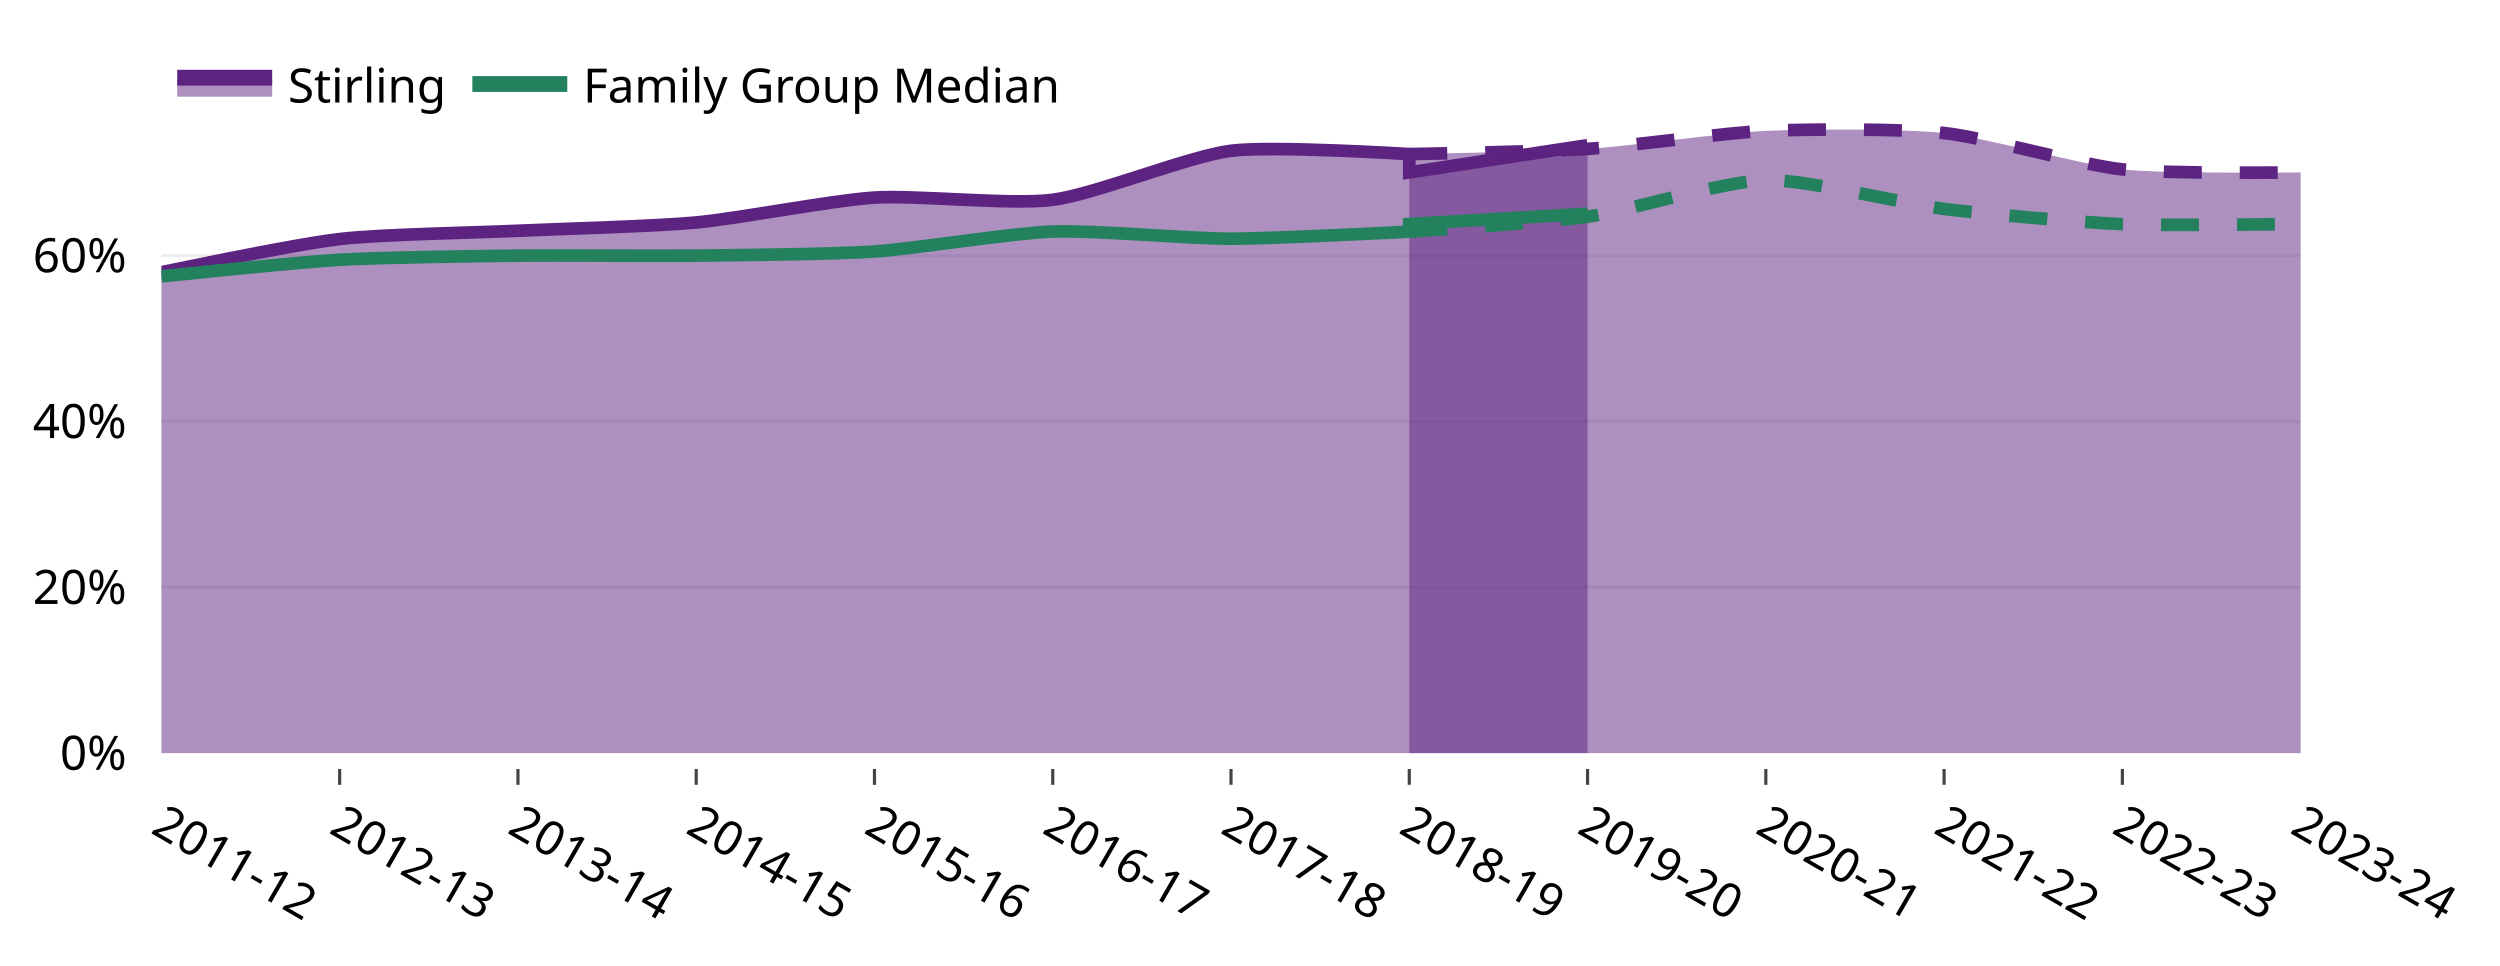
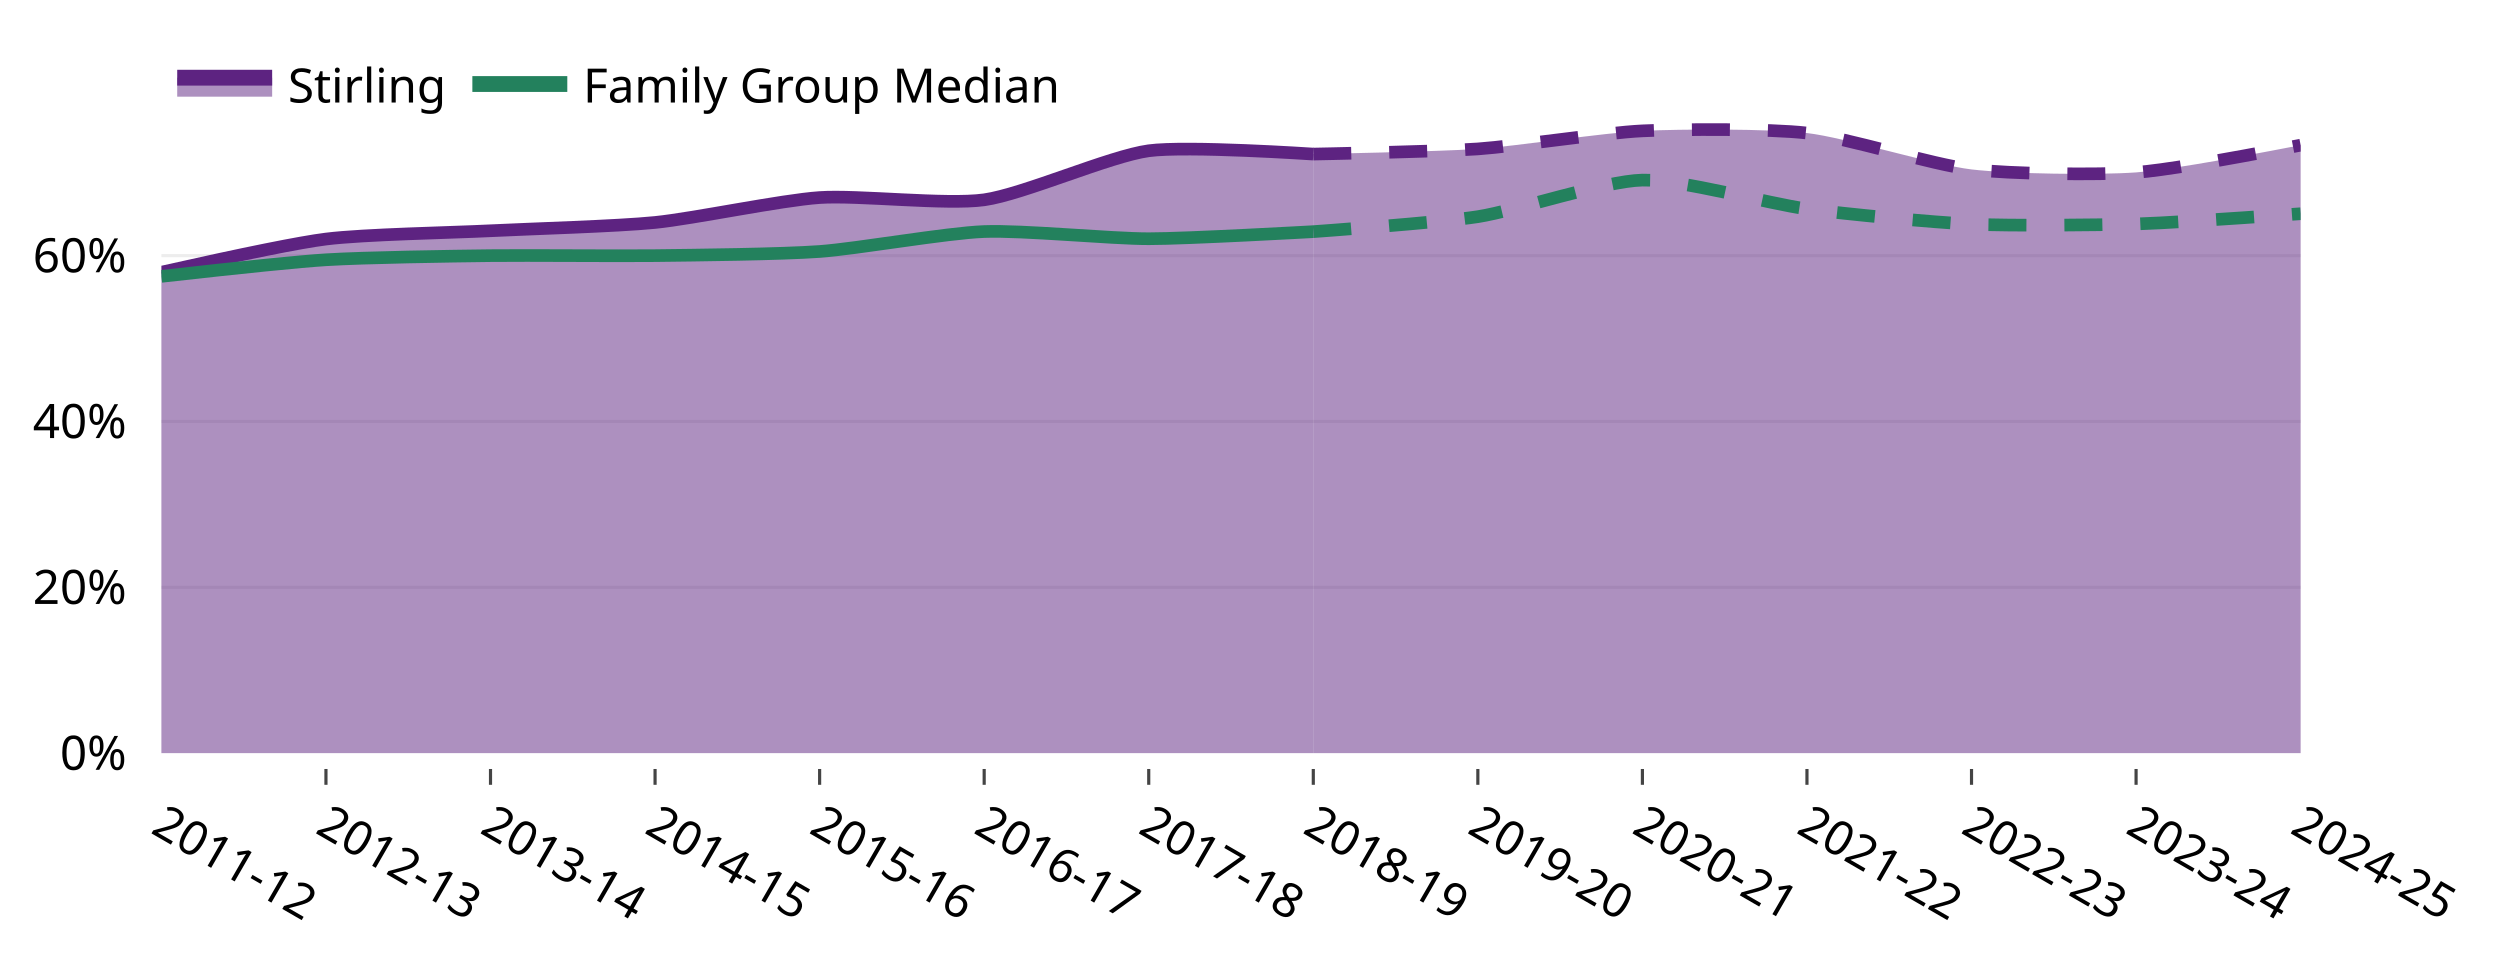
<svg xmlns="http://www.w3.org/2000/svg" class="main-svg" width="790" height="305" style="" viewBox="0 0 790 305">
  <rect x="0" y="0" width="790" height="305" style="fill: rgb(255, 255, 255); fill-opacity: 1;" />
-   <defs id="defs-665088">
+   <defs id="defs-db8ffa">
    <g class="clips">
-       <clipPath id="clip665088xyplot" class="plotclip">
+       <clipPath id="clipdb8ffaxyplot" class="plotclip">
        <rect width="676" height="207" />
      </clipPath>
-       <clipPath class="axesclip" id="clip665088x">
+       <clipPath class="axesclip" id="clipdb8ffax">
        <rect x="51" y="0" width="676" height="305" />
      </clipPath>
-       <clipPath class="axesclip" id="clip665088y">
+       <clipPath class="axesclip" id="clipdb8ffay">
        <rect x="0" y="31" width="790" height="207" />
      </clipPath>
-       <clipPath class="axesclip" id="clip665088xy">
+       <clipPath class="axesclip" id="clipdb8ffaxy">
        <rect x="51" y="31" width="676" height="207" />
      </clipPath>
    </g>
    <g class="gradients" />
    <g class="patterns" />
  </defs>
  <g class="bglayer">
    <rect class="bg" x="41" y="21" width="696" height="227" style="fill: rgb(0, 0, 0); fill-opacity: 0; stroke-width: 0;" />
  </g>
  <g class="layer-below">
    <g class="imagelayer" />
    <g class="shapelayer" />
  </g>
  <g class="cartesianlayer">
    <g class="subplot xy">
      <g class="layer-subplot">
        <g class="shapelayer" />
        <g class="imagelayer" />
      </g>
      <g class="minor-gridlayer">
        <g class="x" />
        <g class="y" />
      </g>
      <g class="gridlayer">
        <g class="x">
-           <path class="xgrid crisp" transform="translate(107.33,0)" d="M0,31v207" style="stroke: rgb(255, 255, 255); stroke-opacity: 1; stroke-width: 1px;" />
-           <path class="xgrid crisp" transform="translate(163.67,0)" d="M0,31v207" style="stroke: rgb(255, 255, 255); stroke-opacity: 1; stroke-width: 1px;" />
-           <path class="xgrid crisp" transform="translate(220,0)" d="M0,31v207" style="stroke: rgb(255, 255, 255); stroke-opacity: 1; stroke-width: 1px;" />
-           <path class="xgrid crisp" transform="translate(276.33,0)" d="M0,31v207" style="stroke: rgb(255, 255, 255); stroke-opacity: 1; stroke-width: 1px;" />
-           <path class="xgrid crisp" transform="translate(332.67,0)" d="M0,31v207" style="stroke: rgb(255, 255, 255); stroke-opacity: 1; stroke-width: 1px;" />
-           <path class="xgrid crisp" transform="translate(389,0)" d="M0,31v207" style="stroke: rgb(255, 255, 255); stroke-opacity: 1; stroke-width: 1px;" />
-           <path class="xgrid crisp" transform="translate(445.33,0)" d="M0,31v207" style="stroke: rgb(255, 255, 255); stroke-opacity: 1; stroke-width: 1px;" />
-           <path class="xgrid crisp" transform="translate(501.67,0)" d="M0,31v207" style="stroke: rgb(255, 255, 255); stroke-opacity: 1; stroke-width: 1px;" />
-           <path class="xgrid crisp" transform="translate(558,0)" d="M0,31v207" style="stroke: rgb(255, 255, 255); stroke-opacity: 1; stroke-width: 1px;" />
-           <path class="xgrid crisp" transform="translate(614.33,0)" d="M0,31v207" style="stroke: rgb(255, 255, 255); stroke-opacity: 1; stroke-width: 1px;" />
-           <path class="xgrid crisp" transform="translate(670.67,0)" d="M0,31v207" style="stroke: rgb(255, 255, 255); stroke-opacity: 1; stroke-width: 1px;" />
+           <path class="xgrid crisp" transform="translate(103,0)" d="M0,31v207" style="stroke: rgb(255, 255, 255); stroke-opacity: 1; stroke-width: 1px;" />
+           <path class="xgrid crisp" transform="translate(155,0)" d="M0,31v207" style="stroke: rgb(255, 255, 255); stroke-opacity: 1; stroke-width: 1px;" />
+           <path class="xgrid crisp" transform="translate(207,0)" d="M0,31v207" style="stroke: rgb(255, 255, 255); stroke-opacity: 1; stroke-width: 1px;" />
+           <path class="xgrid crisp" transform="translate(259,0)" d="M0,31v207" style="stroke: rgb(255, 255, 255); stroke-opacity: 1; stroke-width: 1px;" />
+           <path class="xgrid crisp" transform="translate(311,0)" d="M0,31v207" style="stroke: rgb(255, 255, 255); stroke-opacity: 1; stroke-width: 1px;" />
+           <path class="xgrid crisp" transform="translate(363,0)" d="M0,31v207" style="stroke: rgb(255, 255, 255); stroke-opacity: 1; stroke-width: 1px;" />
+           <path class="xgrid crisp" transform="translate(415,0)" d="M0,31v207" style="stroke: rgb(255, 255, 255); stroke-opacity: 1; stroke-width: 1px;" />
+           <path class="xgrid crisp" transform="translate(467,0)" d="M0,31v207" style="stroke: rgb(255, 255, 255); stroke-opacity: 1; stroke-width: 1px;" />
+           <path class="xgrid crisp" transform="translate(519,0)" d="M0,31v207" style="stroke: rgb(255, 255, 255); stroke-opacity: 1; stroke-width: 1px;" />
+           <path class="xgrid crisp" transform="translate(571,0)" d="M0,31v207" style="stroke: rgb(255, 255, 255); stroke-opacity: 1; stroke-width: 1px;" />
+           <path class="xgrid crisp" transform="translate(623,0)" d="M0,31v207" style="stroke: rgb(255, 255, 255); stroke-opacity: 1; stroke-width: 1px;" />
+           <path class="xgrid crisp" transform="translate(675,0)" d="M0,31v207" style="stroke: rgb(255, 255, 255); stroke-opacity: 1; stroke-width: 1px;" />
        </g>
        <g class="y">
          <path class="ygrid crisp" transform="translate(0,185.59)" d="M51,0h676" style="stroke: rgb(237, 237, 237); stroke-opacity: 1; stroke-width: 1px;" />
          <path class="ygrid crisp" transform="translate(0,133.18)" d="M51,0h676" style="stroke: rgb(237, 237, 237); stroke-opacity: 1; stroke-width: 1px;" />
          <path class="ygrid crisp" transform="translate(0,80.78)" d="M51,0h676" style="stroke: rgb(237, 237, 237); stroke-opacity: 1; stroke-width: 1px;" />
        </g>
      </g>
      <g class="zerolinelayer">
        <path class="yzl zl crisp" transform="translate(0,238)" d="M51,0h676" style="stroke: rgb(255, 255, 255); stroke-opacity: 1; stroke-width: 2px;" />
      </g>
      <g class="layer-between">
        <g class="shapelayer" />
        <g class="imagelayer" />
      </g>
      <path class="xlines-below" />
      <path class="ylines-below" />
      <g class="overlines-below" />
      <g class="xaxislayer-below" />
      <g class="yaxislayer-below" />
      <g class="overaxes-below" />
      <g class="overplot">
-         <g class="xy" transform="translate(51,31)" clip-path="url(#clip665088xyplot)">
+         <g class="xy" transform="translate(51,31)" clip-path="url(#clipdb8ffaxyplot)">
          <g class="scatterlayer mlayer">
-             <g class="trace scatter trace9efb95" style="stroke-miterlimit: 2;">
+             <g class="trace scatter trace28d776" style="stroke-miterlimit: 2;">
              <g class="fills">
                <g>
-                   <path class="js-fill" d="M450.67,207L0,207L0,55.02Q43.13,46.07 56.33,44.54C69.42,43.02 99.52,42.53 112.67,41.92C125.81,41.31 155.88,40.52 169,39.3C182.17,38.08 212.15,32.26 225.33,31.43C238.44,30.6 268.64,33.82 281.67,32.14C294.94,30.43 324.73,18.31 338,16.64C351.03,15 394.33,17.69 394.33,17.69C394.33,17.69 394.33,17.69 394.33,17.69C394.33,17.69 394.33,23.48 394.33,23.48C394.33,23.48 394.33,23.48 394.33,23.48Q394.33,23.48 450.67,14.87" style="fill: rgb(93, 35, 129); fill-opacity: 0.5; stroke-width: 0;" />
+                   <path class="js-fill" d="M364,207L0,207L0,55.02Q39.81,46.07 52,44.54C64.08,43.03 91.87,42.53 104,41.92C116.13,41.31 143.9,40.52 156,39.3C168.16,38.08 195.83,32.26 208,31.43C220.1,30.6 247.99,33.81 260,32.14C272.26,30.44 299.74,18.3 312,16.64C324.01,15.01 364,17.69 364,17.69Q364,17.69 364,17.69" style="fill: rgb(93, 35, 129); fill-opacity: 0.5; stroke-width: 0;" />
                </g>
              </g>
              <g class="errorbars" />
              <g class="lines">
-                 <path class="js-line" d="M0,55.02Q43.13,46.07 56.33,44.54C69.42,43.02 99.52,42.53 112.67,41.92C125.81,41.31 155.88,40.52 169,39.3C182.17,38.08 212.15,32.26 225.33,31.43C238.44,30.6 268.64,33.82 281.67,32.14C294.94,30.43 324.73,18.31 338,16.64C351.03,15 394.33,17.69 394.33,17.69C394.33,17.69 394.33,17.69 394.33,17.69C394.33,17.69 394.33,23.48 394.33,23.48C394.33,23.48 394.33,23.48 394.33,23.48Q394.33,23.48 450.67,14.87" style="vector-effect: none; fill: none; stroke: rgb(93, 35, 129); stroke-opacity: 1; stroke-width: 4px; opacity: 1;" />
-               </g>
-               <g class="points" />
-               <g class="text" />
-             </g>
-             <g class="trace scatter trace9d333e" style="stroke-miterlimit: 2;">
+                 <path class="js-line" d="M0,55.02Q39.81,46.07 52,44.54C64.08,43.03 91.87,42.53 104,41.92C116.13,41.31 143.9,40.52 156,39.3C168.16,38.08 195.83,32.26 208,31.43C220.1,30.6 247.99,33.81 260,32.14C272.26,30.44 299.74,18.3 312,16.64C324.01,15.01 364,17.69 364,17.69Q364,17.69 364,17.69" style="vector-effect: none; fill: none; stroke: rgb(93, 35, 129); stroke-opacity: 1; stroke-width: 4px; opacity: 1;" />
+               </g>
+               <g class="points" />
+               <g class="text" />
+             </g>
+             <g class="trace scatter trace5c9677" style="stroke-miterlimit: 2;">
              <g class="fills">
                <g>
-                   <path class="js-fill" d="M676,207L394.33,207L394.33,17.69Q394.33,17.69 394.33,17.69C394.33,17.69 437.54,16.91 450.67,16.06C463.83,15.2 493.84,10.93 507,10.35C520.13,9.77 550.25,9.64 563.33,11.04C576.54,12.46 606.46,21.09 619.67,22.54C632.75,23.97 676,23.48 676,23.48Q676,23.48 676,23.48" style="fill: rgb(93, 35, 129); fill-opacity: 0.5; stroke-width: 0;" />
+                   <path class="js-fill" d="M676,207L364,207L364,17.69Q364,17.69 364,17.69C364,17.69 403.88,16.91 416,16.06C428.15,15.2 455.85,10.93 468,10.35C480.12,9.77 507.94,9.64 520,11.04C532.21,12.46 559.79,21.09 572,22.54C584.06,23.97 611.91,24.36 624,23.48Q636.17,22.59 676,14.87" style="fill: rgb(93, 35, 129); fill-opacity: 0.5; stroke-width: 0;" />
                </g>
              </g>
              <g class="errorbars" />
              <g class="lines">
-                 <path class="js-line" d="M394.33,17.69Q394.33,17.69 394.33,17.69C394.33,17.69 437.54,16.91 450.67,16.06C463.83,15.2 493.84,10.93 507,10.35C520.13,9.77 550.25,9.64 563.33,11.04C576.54,12.46 606.46,21.09 619.67,22.54C632.75,23.97 676,23.48 676,23.48Q676,23.48 676,23.48" style="vector-effect: none; fill: none; stroke: rgb(93, 35, 129); stroke-opacity: 1; stroke-dasharray: 12px, 12px; stroke-width: 4px; opacity: 1;" />
-               </g>
-               <g class="points" />
-               <g class="text" />
-             </g>
-             <g class="trace scatter trace6cd1da" style="stroke-miterlimit: 2; opacity: 1;">
+                 <path class="js-line" d="M364,17.69Q364,17.69 364,17.69C364,17.69 403.88,16.91 416,16.06C428.15,15.2 455.85,10.93 468,10.35C480.12,9.77 507.94,9.64 520,11.04C532.21,12.46 559.79,21.09 572,22.54C584.06,23.97 611.91,24.36 624,23.48Q636.17,22.59 676,14.87" style="vector-effect: none; fill: none; stroke: rgb(93, 35, 129); stroke-opacity: 1; stroke-dasharray: 12px, 12px; stroke-width: 4px; opacity: 1;" />
+               </g>
+               <g class="points" />
+               <g class="text" />
+             </g>
+             <g class="trace scatter trace7a9426" style="stroke-miterlimit: 2; opacity: 1;">
              <g class="fills" />
              <g class="errorbars" />
              <g class="lines">
-                 <path class="js-line" d="M0,56.33Q43.17,51.85 56.33,51.09C69.46,50.33 99.52,49.93 112.67,49.78C125.81,49.63 155.86,49.93 169,49.78C182.14,49.63 212.21,49.35 225.33,48.47C238.5,47.58 268.51,42.64 281.67,42.17C294.8,41.7 324.86,44.44 338,44.44C351.14,44.44 394.33,42.2 394.33,42.2C394.33,42.2 394.33,42.2 394.33,42.2C394.33,42.2 394.33,39.77 394.33,39.77C394.33,39.77 394.33,39.77 394.33,39.77Q394.33,39.77 450.67,36.54" style="vector-effect: none; fill: none; stroke: rgb(35, 129, 93); stroke-opacity: 1; stroke-width: 4px; opacity: 1;" />
-               </g>
-               <g class="points" />
-               <g class="text" />
-             </g>
-             <g class="trace scatter tracef57be5" style="stroke-miterlimit: 2; opacity: 1;">
+                 <path class="js-line" d="M0,56.33Q39.85,51.85 52,51.09C64.12,50.33 91.87,49.93 104,49.78C116.13,49.63 143.87,49.93 156,49.78C168.13,49.63 195.89,49.35 208,48.47C220.15,47.58 247.85,42.64 260,42.17C272.11,41.7 299.87,44.44 312,44.44C324.13,44.44 364,42.2 364,42.2Q364,42.2 364,42.2" style="vector-effect: none; fill: none; stroke: rgb(35, 129, 93); stroke-opacity: 1; stroke-width: 4px; opacity: 1;" />
+               </g>
+               <g class="points" />
+               <g class="text" />
+             </g>
+             <g class="trace scatter tracee65fa7" style="stroke-miterlimit: 2; opacity: 1;">
              <g class="fills" />
              <g class="errorbars" />
              <g class="lines">
-                 <path class="js-line" d="M394.33,42.2Q394.33,42.2 394.33,42.2C394.33,42.2 437.58,39.36 450.67,37.47C463.87,35.57 493.83,26.19 507,25.91C520.12,25.63 550.16,33.39 563.33,35.02C576.45,36.64 606.51,39.29 619.67,39.84C632.8,40.39 676,39.77 676,39.77Q676,39.77 676,39.77" style="vector-effect: none; fill: none; stroke: rgb(35, 129, 93); stroke-opacity: 1; stroke-dasharray: 12px, 12px; stroke-width: 4px; opacity: 1;" />
+                 <path class="js-line" d="M364,42.2Q364,42.2 364,42.2C364,42.2 403.93,39.35 416,37.47C428.19,35.57 455.84,26.19 468,25.91C480.11,25.64 507.83,33.39 520,35.02C532.1,36.64 559.85,39.29 572,39.84C584.12,40.39 611.87,40.15 624,39.77Q636.14,39.39 676,36.54" style="vector-effect: none; fill: none; stroke: rgb(35, 129, 93); stroke-opacity: 1; stroke-dasharray: 12px, 12px; stroke-width: 4px; opacity: 1;" />
              </g>
              <g class="points" />
              <g class="text" />
            </g>
          </g>
        </g>
      </g>
      <g class="zerolinelayer-above" />
      <path class="xlines-above crisp" d="" style="fill: none; stroke-width: 1px; stroke: rgb(0, 0, 0); stroke-opacity: 0;" />
      <path class="ylines-above crisp" d="M0,0" style="fill: none;" />
      <g class="overlines-above" />
      <g class="xaxislayer-above">
-         <path class="xtick ticks crisp" d="M0,248v-5" transform="translate(107.33,0)" style="stroke: rgb(68, 68, 68); stroke-opacity: 1; stroke-width: 1px;" />
-         <path class="xtick ticks crisp" d="M0,248v-5" transform="translate(163.67,0)" style="stroke: rgb(68, 68, 68); stroke-opacity: 1; stroke-width: 1px;" />
-         <path class="xtick ticks crisp" d="M0,248v-5" transform="translate(220,0)" style="stroke: rgb(68, 68, 68); stroke-opacity: 1; stroke-width: 1px;" />
-         <path class="xtick ticks crisp" d="M0,248v-5" transform="translate(276.33,0)" style="stroke: rgb(68, 68, 68); stroke-opacity: 1; stroke-width: 1px;" />
-         <path class="xtick ticks crisp" d="M0,248v-5" transform="translate(332.67,0)" style="stroke: rgb(68, 68, 68); stroke-opacity: 1; stroke-width: 1px;" />
-         <path class="xtick ticks crisp" d="M0,248v-5" transform="translate(389,0)" style="stroke: rgb(68, 68, 68); stroke-opacity: 1; stroke-width: 1px;" />
-         <path class="xtick ticks crisp" d="M0,248v-5" transform="translate(445.33,0)" style="stroke: rgb(68, 68, 68); stroke-opacity: 1; stroke-width: 1px;" />
-         <path class="xtick ticks crisp" d="M0,248v-5" transform="translate(501.67,0)" style="stroke: rgb(68, 68, 68); stroke-opacity: 1; stroke-width: 1px;" />
-         <path class="xtick ticks crisp" d="M0,248v-5" transform="translate(558,0)" style="stroke: rgb(68, 68, 68); stroke-opacity: 1; stroke-width: 1px;" />
-         <path class="xtick ticks crisp" d="M0,248v-5" transform="translate(614.33,0)" style="stroke: rgb(68, 68, 68); stroke-opacity: 1; stroke-width: 1px;" />
-         <path class="xtick ticks crisp" d="M0,248v-5" transform="translate(670.67,0)" style="stroke: rgb(68, 68, 68); stroke-opacity: 1; stroke-width: 1px;" />
+         <path class="xtick ticks crisp" d="M0,248v-5" transform="translate(103,0)" style="stroke: rgb(68, 68, 68); stroke-opacity: 1; stroke-width: 1px;" />
+         <path class="xtick ticks crisp" d="M0,248v-5" transform="translate(155,0)" style="stroke: rgb(68, 68, 68); stroke-opacity: 1; stroke-width: 1px;" />
+         <path class="xtick ticks crisp" d="M0,248v-5" transform="translate(207,0)" style="stroke: rgb(68, 68, 68); stroke-opacity: 1; stroke-width: 1px;" />
+         <path class="xtick ticks crisp" d="M0,248v-5" transform="translate(259,0)" style="stroke: rgb(68, 68, 68); stroke-opacity: 1; stroke-width: 1px;" />
+         <path class="xtick ticks crisp" d="M0,248v-5" transform="translate(311,0)" style="stroke: rgb(68, 68, 68); stroke-opacity: 1; stroke-width: 1px;" />
+         <path class="xtick ticks crisp" d="M0,248v-5" transform="translate(363,0)" style="stroke: rgb(68, 68, 68); stroke-opacity: 1; stroke-width: 1px;" />
+         <path class="xtick ticks crisp" d="M0,248v-5" transform="translate(415,0)" style="stroke: rgb(68, 68, 68); stroke-opacity: 1; stroke-width: 1px;" />
+         <path class="xtick ticks crisp" d="M0,248v-5" transform="translate(467,0)" style="stroke: rgb(68, 68, 68); stroke-opacity: 1; stroke-width: 1px;" />
+         <path class="xtick ticks crisp" d="M0,248v-5" transform="translate(519,0)" style="stroke: rgb(68, 68, 68); stroke-opacity: 1; stroke-width: 1px;" />
+         <path class="xtick ticks crisp" d="M0,248v-5" transform="translate(571,0)" style="stroke: rgb(68, 68, 68); stroke-opacity: 1; stroke-width: 1px;" />
+         <path class="xtick ticks crisp" d="M0,248v-5" transform="translate(623,0)" style="stroke: rgb(68, 68, 68); stroke-opacity: 1; stroke-width: 1px;" />
+         <path class="xtick ticks crisp" d="M0,248v-5" transform="translate(675,0)" style="stroke: rgb(68, 68, 68); stroke-opacity: 1; stroke-width: 1px;" />
        <g class="xtick">
          <text text-anchor="start" x="0" y="264" transform="translate(51,0) rotate(30,0,256.5)" style="font-family: 'Segoe UI Semibold'; font-size: 15px; fill: rgb(0, 0, 0); fill-opacity: 1; white-space: pre;">2011-12</text>
        </g>
        <g class="xtick">
-           <text text-anchor="start" x="0" y="264" transform="translate(107.33,0) rotate(30,0,256.5)" style="font-family: 'Segoe UI Semibold'; font-size: 15px; fill: rgb(0, 0, 0); fill-opacity: 1; white-space: pre;">2012-13</text>
-         </g>
-         <g class="xtick">
-           <text text-anchor="start" x="0" y="264" transform="translate(163.67,0) rotate(30,0,256.5)" style="font-family: 'Segoe UI Semibold'; font-size: 15px; fill: rgb(0, 0, 0); fill-opacity: 1; white-space: pre;">2013-14</text>
-         </g>
-         <g class="xtick">
-           <text text-anchor="start" x="0" y="264" transform="translate(220,0) rotate(30,0,256.5)" style="font-family: 'Segoe UI Semibold'; font-size: 15px; fill: rgb(0, 0, 0); fill-opacity: 1; white-space: pre;">2014-15</text>
-         </g>
-         <g class="xtick">
-           <text text-anchor="start" x="0" y="264" transform="translate(276.33,0) rotate(30,0,256.5)" style="font-family: 'Segoe UI Semibold'; font-size: 15px; fill: rgb(0, 0, 0); fill-opacity: 1; white-space: pre;">2015-16</text>
-         </g>
-         <g class="xtick">
-           <text text-anchor="start" x="0" y="264" transform="translate(332.67,0) rotate(30,0,256.5)" style="font-family: 'Segoe UI Semibold'; font-size: 15px; fill: rgb(0, 0, 0); fill-opacity: 1; white-space: pre;">2016-17</text>
-         </g>
-         <g class="xtick">
-           <text text-anchor="start" x="0" y="264" transform="translate(389,0) rotate(30,0,256.5)" style="font-family: 'Segoe UI Semibold'; font-size: 15px; fill: rgb(0, 0, 0); fill-opacity: 1; white-space: pre;">2017-18</text>
-         </g>
-         <g class="xtick">
-           <text text-anchor="start" x="0" y="264" transform="translate(445.33,0) rotate(30,0,256.5)" style="font-family: 'Segoe UI Semibold'; font-size: 15px; fill: rgb(0, 0, 0); fill-opacity: 1; white-space: pre;">2018-19</text>
-         </g>
-         <g class="xtick">
-           <text text-anchor="start" x="0" y="264" transform="translate(501.67,0) rotate(30,0,256.5)" style="font-family: 'Segoe UI Semibold'; font-size: 15px; fill: rgb(0, 0, 0); fill-opacity: 1; white-space: pre;">2019-20</text>
-         </g>
-         <g class="xtick">
-           <text text-anchor="start" x="0" y="264" transform="translate(558,0) rotate(30,0,256.5)" style="font-family: 'Segoe UI Semibold'; font-size: 15px; fill: rgb(0, 0, 0); fill-opacity: 1; white-space: pre;">2020-21</text>
-         </g>
-         <g class="xtick">
-           <text text-anchor="start" x="0" y="264" transform="translate(614.33,0) rotate(30,0,256.5)" style="font-family: 'Segoe UI Semibold'; font-size: 15px; fill: rgb(0, 0, 0); fill-opacity: 1; white-space: pre;">2021-22</text>
-         </g>
-         <g class="xtick">
-           <text text-anchor="start" x="0" y="264" transform="translate(670.67,0) rotate(30,0,256.5)" style="font-family: 'Segoe UI Semibold'; font-size: 15px; fill: rgb(0, 0, 0); fill-opacity: 1; white-space: pre;">2022-23</text>
-         </g>
-         <g class="xtick">
-           <text text-anchor="start" x="0" y="264" transform="translate(727,0) rotate(30,0,256.5)" style="font-family: 'Segoe UI Semibold'; font-size: 15px; fill: rgb(0, 0, 0); fill-opacity: 1; white-space: pre;">2023-24</text>
+           <text text-anchor="start" x="0" y="264" transform="translate(103,0) rotate(30,0,256.5)" style="font-family: 'Segoe UI Semibold'; font-size: 15px; fill: rgb(0, 0, 0); fill-opacity: 1; white-space: pre;">2012-13</text>
+         </g>
+         <g class="xtick">
+           <text text-anchor="start" x="0" y="264" transform="translate(155,0) rotate(30,0,256.5)" style="font-family: 'Segoe UI Semibold'; font-size: 15px; fill: rgb(0, 0, 0); fill-opacity: 1; white-space: pre;">2013-14</text>
+         </g>
+         <g class="xtick">
+           <text text-anchor="start" x="0" y="264" transform="translate(207,0) rotate(30,0,256.5)" style="font-family: 'Segoe UI Semibold'; font-size: 15px; fill: rgb(0, 0, 0); fill-opacity: 1; white-space: pre;">2014-15</text>
+         </g>
+         <g class="xtick">
+           <text text-anchor="start" x="0" y="264" transform="translate(259,0) rotate(30,0,256.5)" style="font-family: 'Segoe UI Semibold'; font-size: 15px; fill: rgb(0, 0, 0); fill-opacity: 1; white-space: pre;">2015-16</text>
+         </g>
+         <g class="xtick">
+           <text text-anchor="start" x="0" y="264" transform="translate(311,0) rotate(30,0,256.5)" style="font-family: 'Segoe UI Semibold'; font-size: 15px; fill: rgb(0, 0, 0); fill-opacity: 1; white-space: pre;">2016-17</text>
+         </g>
+         <g class="xtick">
+           <text text-anchor="start" x="0" y="264" transform="translate(363,0) rotate(30,0,256.5)" style="font-family: 'Segoe UI Semibold'; font-size: 15px; fill: rgb(0, 0, 0); fill-opacity: 1; white-space: pre;">2017-18</text>
+         </g>
+         <g class="xtick">
+           <text text-anchor="start" x="0" y="264" transform="translate(415,0) rotate(30,0,256.5)" style="font-family: 'Segoe UI Semibold'; font-size: 15px; fill: rgb(0, 0, 0); fill-opacity: 1; white-space: pre;">2018-19</text>
+         </g>
+         <g class="xtick">
+           <text text-anchor="start" x="0" y="264" transform="translate(467,0) rotate(30,0,256.5)" style="font-family: 'Segoe UI Semibold'; font-size: 15px; fill: rgb(0, 0, 0); fill-opacity: 1; white-space: pre;">2019-20</text>
+         </g>
+         <g class="xtick">
+           <text text-anchor="start" x="0" y="264" transform="translate(519,0) rotate(30,0,256.5)" style="font-family: 'Segoe UI Semibold'; font-size: 15px; fill: rgb(0, 0, 0); fill-opacity: 1; white-space: pre;">2020-21</text>
+         </g>
+         <g class="xtick">
+           <text text-anchor="start" x="0" y="264" transform="translate(571,0) rotate(30,0,256.5)" style="font-family: 'Segoe UI Semibold'; font-size: 15px; fill: rgb(0, 0, 0); fill-opacity: 1; white-space: pre;">2021-22</text>
+         </g>
+         <g class="xtick">
+           <text text-anchor="start" x="0" y="264" transform="translate(623,0) rotate(30,0,256.5)" style="font-family: 'Segoe UI Semibold'; font-size: 15px; fill: rgb(0, 0, 0); fill-opacity: 1; white-space: pre;">2022-23</text>
+         </g>
+         <g class="xtick">
+           <text text-anchor="start" x="0" y="264" transform="translate(675,0) rotate(30,0,256.5)" style="font-family: 'Segoe UI Semibold'; font-size: 15px; fill: rgb(0, 0, 0); fill-opacity: 1; white-space: pre;">2023-24</text>
+         </g>
+         <g class="xtick">
+           <text text-anchor="start" x="0" y="264" transform="translate(727,0) rotate(30,0,256.5)" style="font-family: 'Segoe UI Semibold'; font-size: 15px; fill: rgb(0, 0, 0); fill-opacity: 1; white-space: pre;">2024-25</text>
        </g>
      </g>
      <g class="yaxislayer-above">
        <g class="ytick">
          <text text-anchor="end" x="40" y="5.25" transform="translate(0,238)" style="font-family: 'Segoe UI Semibold'; font-size: 15px; fill: rgb(0, 0, 0); fill-opacity: 1; white-space: pre;">0%</text>
        </g>
        <g class="ytick">
          <text text-anchor="end" x="40" y="5.25" style="font-family: 'Segoe UI Semibold'; font-size: 15px; fill: rgb(0, 0, 0); fill-opacity: 1; white-space: pre;" transform="translate(0,185.59)">20%</text>
        </g>
        <g class="ytick">
          <text text-anchor="end" x="40" y="5.25" style="font-family: 'Segoe UI Semibold'; font-size: 15px; fill: rgb(0, 0, 0); fill-opacity: 1; white-space: pre;" transform="translate(0,133.18)">40%</text>
        </g>
        <g class="ytick">
          <text text-anchor="end" x="40" y="5.25" style="font-family: 'Segoe UI Semibold'; font-size: 15px; fill: rgb(0, 0, 0); fill-opacity: 1; white-space: pre;" transform="translate(0,80.78)">60%</text>
        </g>
      </g>
      <g class="overaxes-above" />
    </g>
  </g>
  <g class="polarlayer" />
  <g class="smithlayer" />
  <g class="ternarylayer" />
  <g class="geolayer" />
  <g class="funnelarealayer" />
  <g class="pielayer" />
  <g class="iciclelayer" />
  <g class="treemaplayer" />
  <g class="sunburstlayer" />
  <g class="glimages" />
-   <defs id="topdefs-665088">
+   <defs id="topdefs-db8ffa">
    <g class="clips" />
-     <clipPath id="legend665088">
+     <clipPath id="legenddb8ffa">
      <rect width="285" height="33" x="0" y="0" />
    </clipPath>
  </defs>
  <g class="layer-above">
    <g class="imagelayer" />
    <g class="shapelayer" />
  </g>
  <g class="infolayer">
    <g class="legend" pointer-events="all" transform="translate(51,10.3)">
      <rect class="bg" shape-rendering="crispEdges" style="stroke: rgb(68, 68, 68); stroke-opacity: 1; fill: rgb(0, 0, 0); fill-opacity: 0; stroke-width: 0px;" width="285" height="33" x="0" y="0" />
-       <g class="scrollbox" transform="" clip-path="url(#legend665088)">
+       <g class="scrollbox" transform="" clip-path="url(#legenddb8ffa)">
        <g class="groups">
          <g class="traces" transform="translate(0,16.25)" style="opacity: 1;">
            <text class="legendtext" text-anchor="start" x="40" y="5.85" style="font-family: 'Segoe UI Semibold'; font-size: 15px; fill: rgb(0, 0, 0); fill-opacity: 1; white-space: pre;">Stirling</text>
            <g class="layers">
              <g class="legendfill">
                <path class="js-fill" d="M5,-2h30v6h-30z" style="stroke-width: 0; fill: rgb(93, 35, 129); fill-opacity: 0.5;" />
              </g>
              <g class="legendlines">
                <path class="js-line" d="M5,-2h30" style="fill: none; stroke: rgb(93, 35, 129); stroke-opacity: 1; stroke-width: 5px;" />
              </g>
              <g class="legendsymbols">
                <g class="legendpoints" />
              </g>
            </g>
            <rect class="legendtoggle" x="0" y="-11.25" width="90.766" height="22.5" style="fill: rgb(0, 0, 0); fill-opacity: 0;" />
          </g>
          <g class="traces" transform="translate(93.26562,16.25)" style="opacity: 1;">
            <text class="legendtext" text-anchor="start" x="40" y="5.85" style="font-family: 'Segoe UI Semibold'; font-size: 15px; fill: rgb(0, 0, 0); fill-opacity: 1; white-space: pre;">Family Group Median</text>
            <g class="layers" style="opacity: 1;">
              <g class="legendfill" />
              <g class="legendlines">
                <path class="js-line" d="M5,0h30" style="fill: none; stroke: rgb(35, 129, 93); stroke-opacity: 1; stroke-width: 5px;" />
              </g>
              <g class="legendsymbols">
                <g class="legendpoints" />
              </g>
            </g>
            <rect class="legendtoggle" x="0" y="-11.25" width="188.602" height="22.5" style="fill: rgb(0, 0, 0); fill-opacity: 0;" />
          </g>
        </g>
      </g>
      <rect class="scrollbar" rx="20" ry="3" width="0" height="0" style="fill: rgb(128, 139, 164); fill-opacity: 1;" x="0" y="0" />
    </g>
    <g class="g-gtitle" />
    <g class="g-xtitle" />
    <g class="g-ytitle" />
  </g>
</svg>
